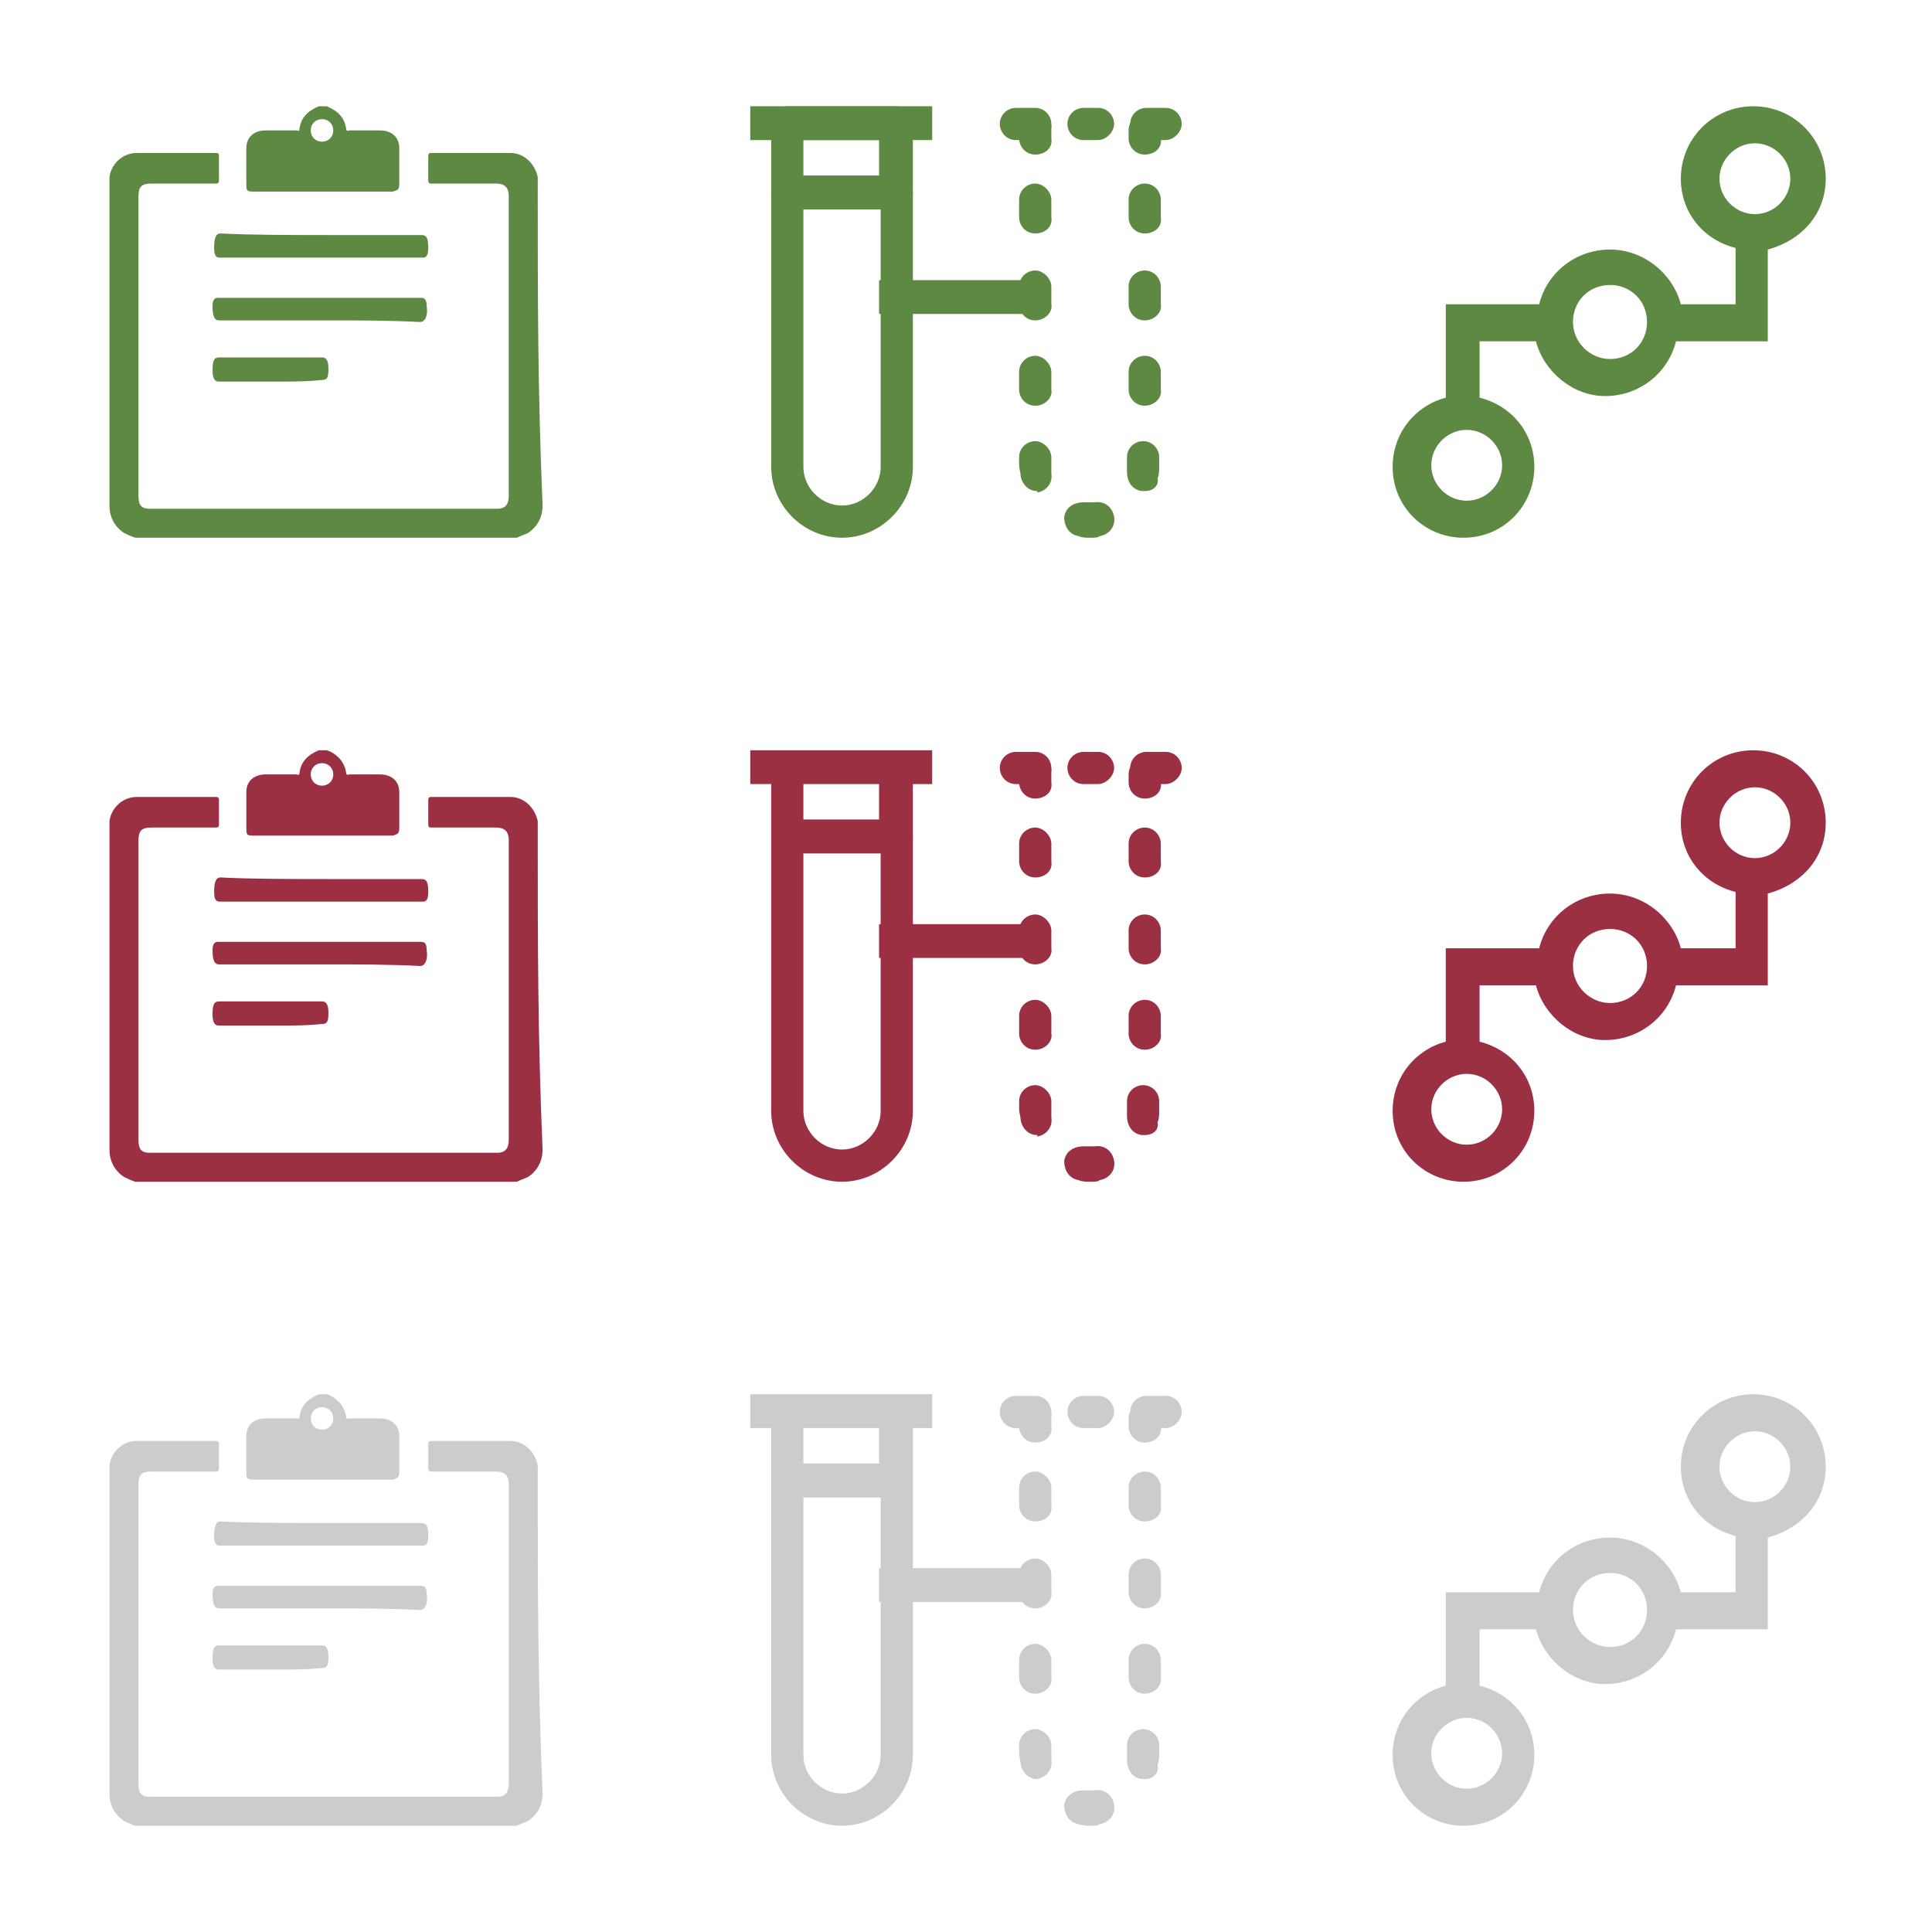
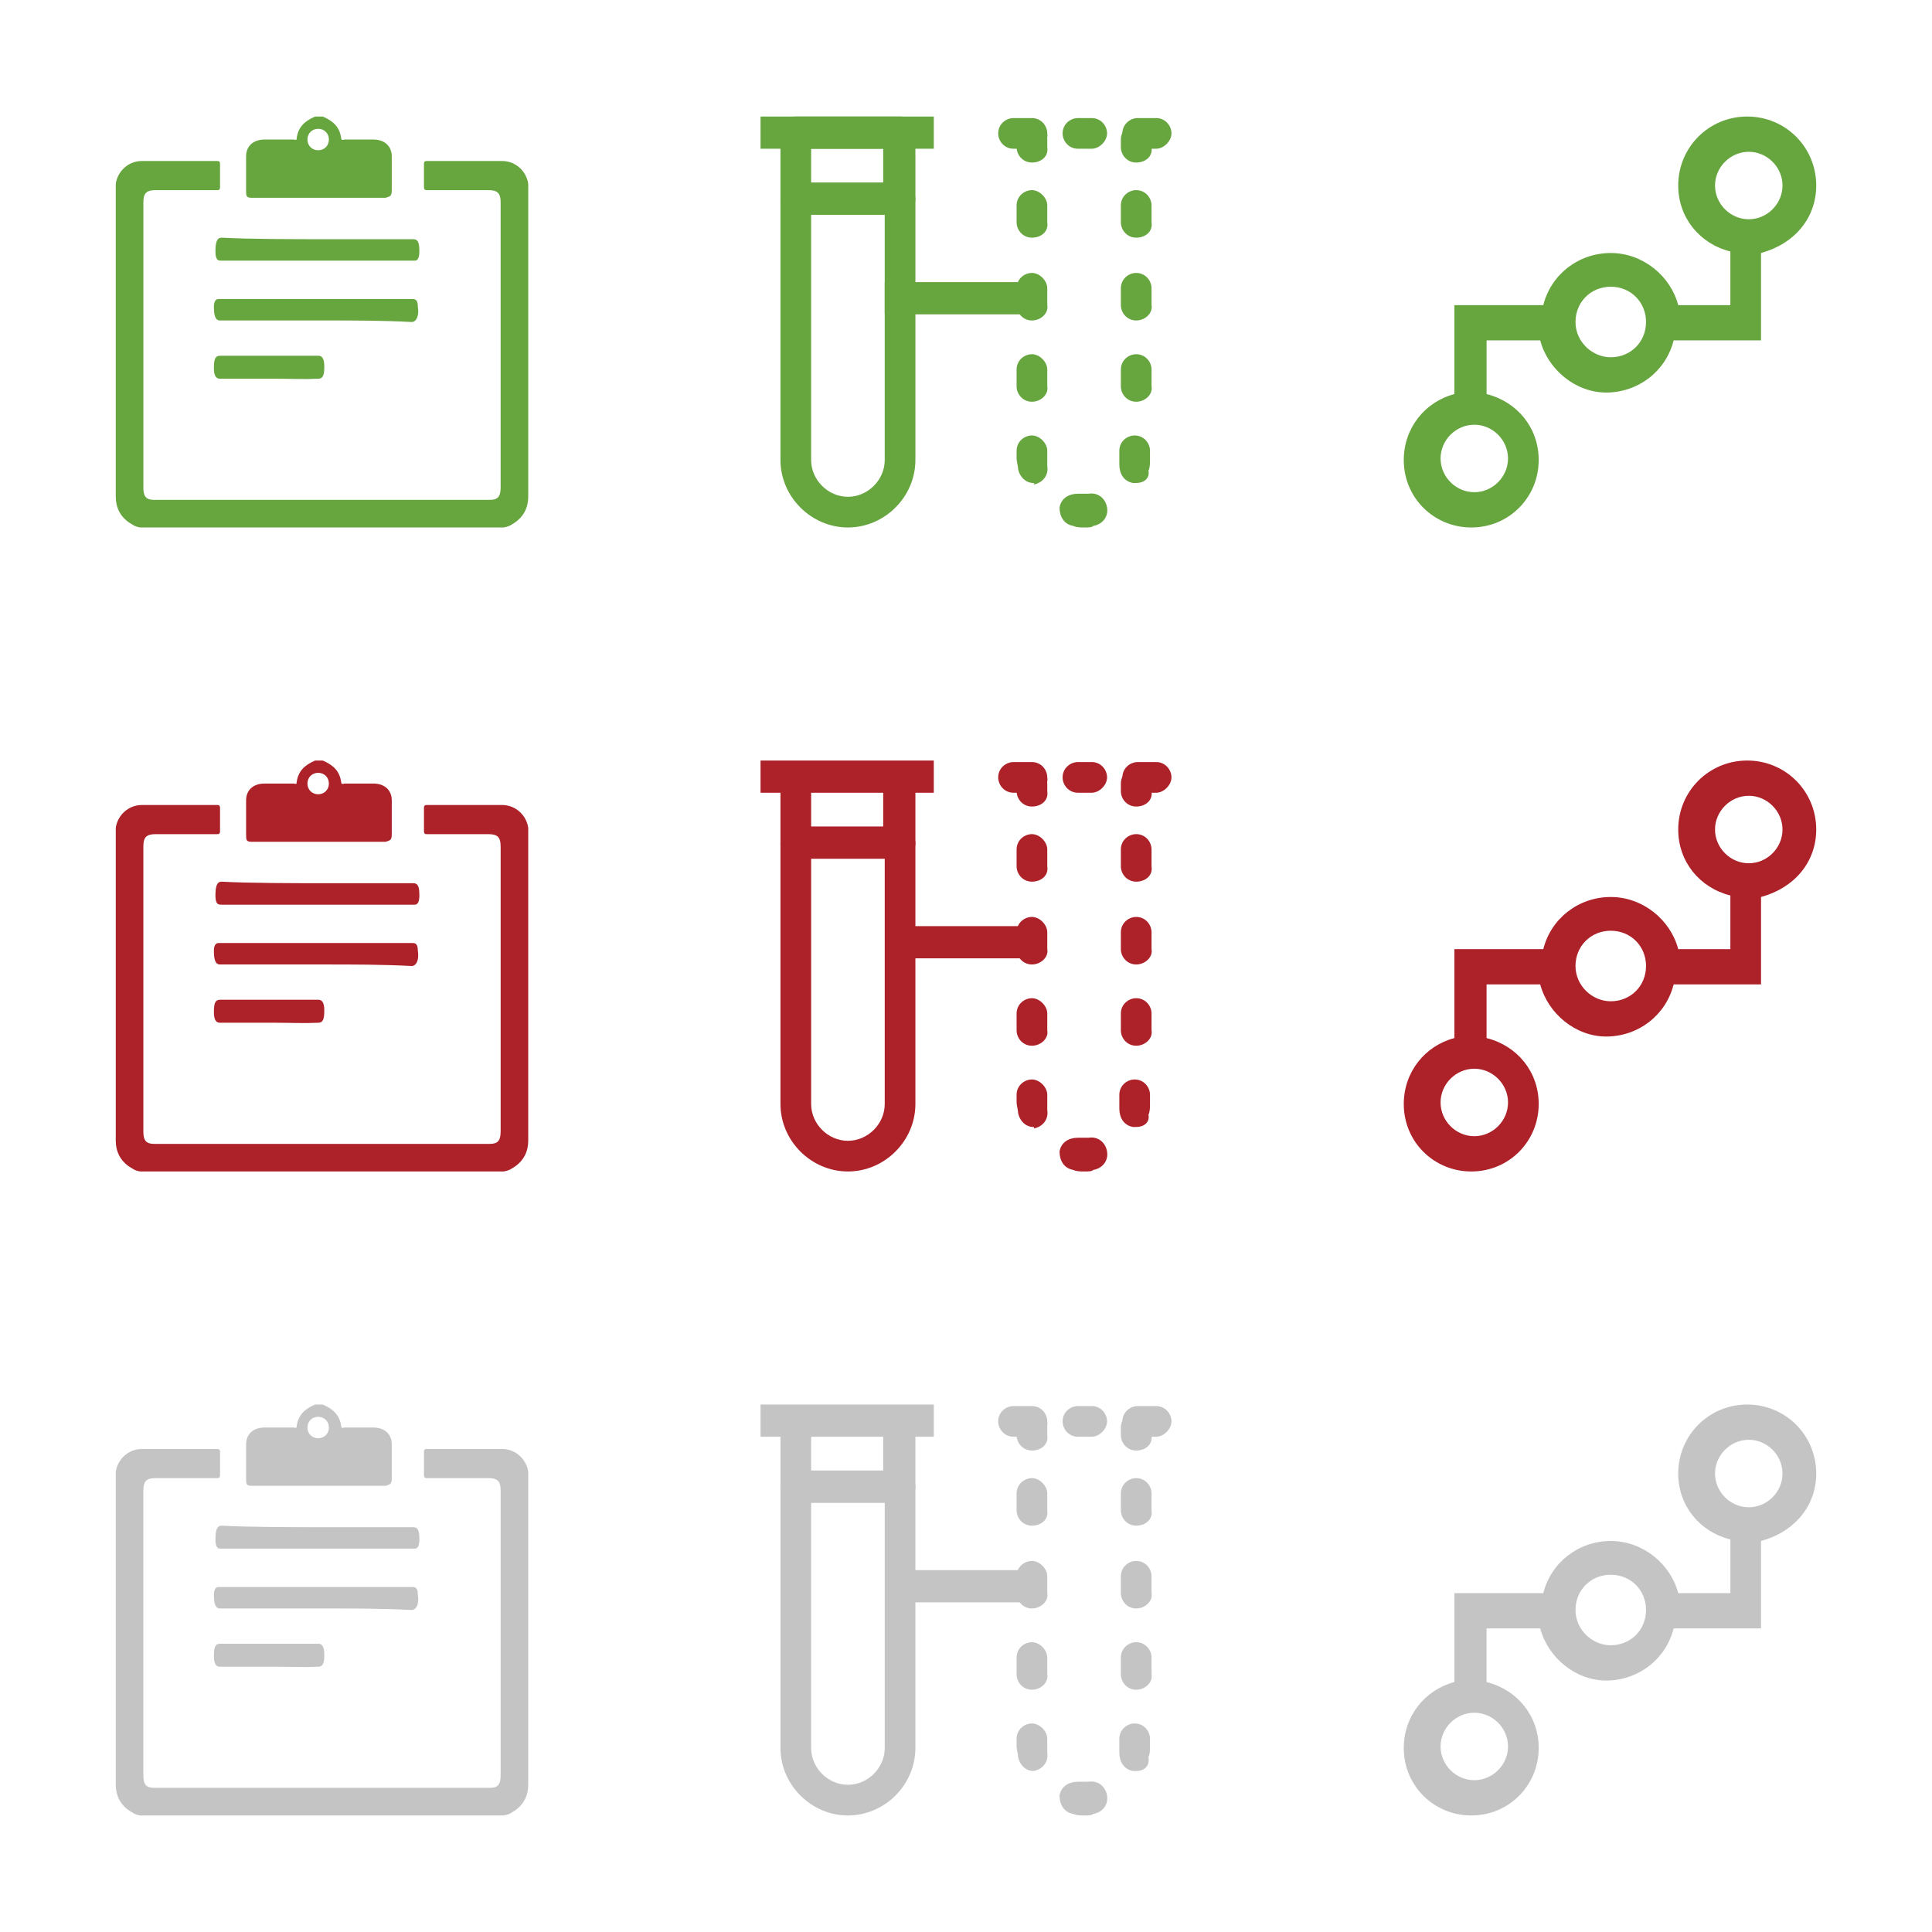
- <svg xmlns="http://www.w3.org/2000/svg" id="Layer_1" viewBox="0 0 120 120">
-   <style>.st0{fill:#5D8942;} .st1{fill:none;} .st2{fill:#9B3042;} .st3{fill:#CDCCCC;}</style>
-   <g id="XMLID_2_">
-     <g id="XMLID_3_">
-       <g id="XMLID_15_">
-         <path id="XMLID_16_" class="st0" d="M33.4 11.5V11c-.2-.9-.9-1.5-1.7-1.5h-4.9c-.1 0-.2 0-.2.2v1.5c0 .2.1.2.2.2h4c.5 0 .8.2.8.8v18.6c0 .5-.2.8-.7.8H9.3c-.5 0-.7-.2-.7-.8V12.2c0-.6.2-.8.8-.8h4c.1 0 .2 0 .2-.2V9.7c0-.2-.1-.2-.2-.2H8.5c-.9 0-1.6.7-1.7 1.5v20.4c0 .7.3 1.3.9 1.7.2.1.4.2.7.3h23.7c.2-.1.5-.2.7-.3.6-.4.9-1 .9-1.7-.3-7.2-.3-12.7-.3-19.9z" />
-       </g>
-       <g id="XMLID_10_">
-         <g id="XMLID_11_">
-           <path id="XMLID_12_" class="st0" d="M20.3 6.6c.7.3 1.1.7 1.2 1.4 0 .2.2.1.2.1h1.9c.7 0 1.2.4 1.2 1.1v2.2c0 .4-.1.4-.4.5h-8.7c-.4 0-.4-.1-.4-.5V9.2c0-.7.5-1.1 1.2-1.1h1.9c.1 0 .2.1.2-.1.1-.7.5-1.1 1.2-1.4h.5zm.4 1.5c0-.4-.3-.7-.7-.7-.4 0-.7.3-.7.7 0 .4.3.7.7.7.4 0 .7-.3.7-.7z" />
-         </g>
-       </g>
-       <g id="XMLID_8_">
-         <path id="XMLID_9_" class="st0" d="M20.4 19.9h-6.8c-.3 0-.4-.3-.4-.9 0-.3.1-.5.3-.5h12.6c.2 0 .4 0 .4.5.1.6-.1 1-.4 1-1.9-.1-3.8-.1-5.7-.1z" />
-       </g>
-       <g id="XMLID_6_">
-         <path id="XMLID_7_" class="st0" d="M20.4 14.6h5.8c.3 0 .4.2.4.8 0 .4-.1.6-.3.6H13.7c-.2 0-.4 0-.4-.6s.1-.9.4-.9c1.8.1 4.8.1 6.7.1z" />
-       </g>
-       <g id="XMLID_4_">
-         <path id="XMLID_5_" class="st0" d="M17.3 23.7h-3.7c-.2 0-.4-.1-.4-.7s.1-.8.4-.8H20c.2 0 .4.1.4.7s-.1.7-.4.7c-.9.1-1.8.1-2.7.1z" />
+ <svg xmlns="http://www.w3.org/2000/svg" version="1.1" id="Layer_1" x="0px" y="0px" width="210px" height="210px" viewBox="535 -5 210 210" enable-background="new 535 -5 210 210" xml:space="preserve">
+   <g>
+     <path id="XMLID_13_" fill="#67A53F" d="M550.25,52.333h39.5c0.781-0.146,0.833-0.333,1.167-0.5c1-0.666,1.5-1.666,1.5-2.833V15   c-0.167-1.333-1.334-2.5-2.834-2.5h-8.166c-0.167,0-0.334,0-0.334,0.333v2.5c0,0.334,0.167,0.334,0.334,0.334h6.666   c1,0,1.334,0.333,1.334,1.333v31c0,1-0.334,1.333-1.167,1.333h-36.5c-0.833,0-1.167-0.333-1.167-1.333V17   c0-1,0.334-1.333,1.334-1.333h6.666c0.167,0,0.334,0,0.334-0.334v-2.5c0-0.333-0.167-0.333-0.334-0.333h-8.166   c-1.5,0-2.667,1.167-2.834,2.5v34c0,1.167,0.5,2.167,1.5,2.833C549.417,52,549.578,52.234,550.25,52.333z" />
+     <g id="XMLID_10_">
+       <g id="XMLID_11_">
+         <path id="XMLID_12_" fill="#67A53F" d="M570.083,7.667c1.167,0.5,1.834,1.166,2,2.333c0,0.333,0.334,0.167,0.334,0.167h3.166     c1.167,0,2,0.666,2,1.833v3.667c0,0.666-0.166,0.666-0.666,0.833h-14.5c-0.667,0-0.667-0.167-0.667-0.833V12     c0-1.167,0.833-1.833,2-1.833h3.167c0.166,0,0.333,0.166,0.333-0.167c0.167-1.167,0.833-1.833,2-2.333H570.083z M570.75,10.167     c0-0.667-0.5-1.167-1.167-1.167c-0.666,0-1.166,0.5-1.166,1.167c0,0.666,0.5,1.166,1.166,1.166     C570.25,11.333,570.75,10.833,570.75,10.167z" />
      </g>
    </g>
-   </g>
-   <path class="st0" d="M52.3 33.4c-2.4 0-4.4-2-4.4-4.4V12c0-.6.5-1 1-1h6.8c.6 0 1 .5 1 1v17c0 2.4-2 4.4-4.4 4.4zM49.9 13v16c0 1.3 1.1 2.4 2.4 2.4 1.3 0 2.4-1.1 2.4-2.4V13h-4.8z" />
-   <path class="st0" d="M55.7 13h-6.8c-.6 0-1-.5-1-1V7.6c0-.6.5-1 1-1h6.8c.6 0 1 .5 1 1V12c0 .5-.5 1-1 1zm-5.8-2.1h4.7V8.7h-4.7v2.2z" />
-   <path id="XMLID_31_" class="st0" d="M64.3 9.6c-.6 0-1-.5-1-1v-.5c0-.6.5-1 1-1s1 .5 1 1v.5c.1.6-.4 1-1 1z" />
-   <path class="st0" d="M67.7 33.4c-.2 0-.5 0-.7-.1-.6-.1-.9-.6-.9-1.2.1-.6.6-.9 1.2-.9h.7c.6-.1 1.1.3 1.2.9.1.6-.3 1.1-.9 1.2-.1.1-.3.1-.6.1zm3.4-2.9h-.2c-.6-.1-.9-.6-.9-1.2v-.9c0-.6.5-1 1-1 .6 0 1 .5 1 1v.6c0 .2 0 .5-.1.7.1.5-.3.8-.8.8zm-6.7 0c-.5 0-.9-.4-1-.9 0-.2-.1-.5-.1-.7v-.5c0-.6.5-1 1-1s1 .5 1 1v1c.1.6-.3 1.1-.9 1.2.1-.1 0-.1 0-.1zm6.7-5.3c-.6 0-1-.5-1-1v-1.1c0-.6.5-1 1-1 .6 0 1 .5 1 1v1.1c.1.5-.4 1-1 1zm-6.8 0c-.6 0-1-.5-1-1v-1.1c0-.6.5-1 1-1s1 .5 1 1v1.1c.1.5-.4 1-1 1zm6.8-5.3c-.6 0-1-.5-1-1v-1.1c0-.6.5-1 1-1 .6 0 1 .5 1 1v1.1c.1.5-.4 1-1 1zm-6.8 0c-.6 0-1-.5-1-1v-1.1c0-.6.5-1 1-1s1 .5 1 1v1.1c.1.5-.4 1-1 1zm6.8-5.4c-.6 0-1-.5-1-1v-1.1c0-.6.5-1 1-1 .6 0 1 .5 1 1v1.1c.1.6-.4 1-1 1zm-6.8 0c-.6 0-1-.5-1-1v-1.1c0-.6.5-1 1-1s1 .5 1 1v1.1c.1.6-.4 1-1 1z" />
-   <path id="XMLID_21_" class="st0" d="M71.1 9.6c-.6 0-1-.5-1-1v-.5c0-.6.5-1 1-1 .6 0 1 .5 1 1v.5c.1.6-.4 1-1 1z" />
-   <path id="XMLID_20_" class="st0" d="M54.6 17.4h9.5v2.1h-9.5z" />
-   <path id="XMLID_19_" class="st0" d="M46.6 6.6h11.3v2.1H46.6z" />
-   <path id="XMLID_18_" class="st0" d="M64.3 8.7h-1.2c-.6 0-1-.5-1-1 0-.6.5-1 1-1h1.2c.6 0 1 .5 1 1 .1.5-.4 1-1 1z" />
-   <path id="XMLID_17_" class="st0" d="M68.2 8.7h-.9c-.6 0-1-.5-1-1 0-.6.5-1 1-1h.9c.6 0 1 .5 1 1s-.5 1-1 1z" />
-   <path id="XMLID_1_" class="st0" d="M72.4 8.7h-1.2c-.6 0-1-.5-1-1 0-.6.5-1 1-1h1.2c.6 0 1 .5 1 1s-.5 1-1 1z" />
-   <g>
-     <path class="st0" d="M113.4 11.1c0-2.5-2-4.5-4.5-4.5s-4.5 2-4.5 4.5c0 2.1 1.4 3.8 3.4 4.3v3.5h-3.4c-.5-1.9-2.3-3.4-4.4-3.4-2.1 0-3.9 1.4-4.4 3.4h-5.8v5.8c-1.9.5-3.3 2.2-3.3 4.3 0 2.5 2 4.4 4.4 4.4 2.5 0 4.4-2 4.4-4.4 0-2.1-1.4-3.8-3.4-4.3v-3.5h3.5c.5 1.9 2.3 3.4 4.3 3.4 2.1 0 3.9-1.4 4.4-3.4h5.7v-5.7c2.2-.6 3.6-2.3 3.6-4.4zM93.3 28.9c0 1.2-1 2.2-2.2 2.2-1.2 0-2.2-1-2.2-2.2 0-1.2 1-2.2 2.2-2.2 1.2 0 2.2 1 2.2 2.2zm-1.2-3.2zm7.9-3.4c-1.2 0-2.3-1-2.3-2.3 0-1.3 1-2.3 2.3-2.3 1.3 0 2.3 1 2.3 2.3 0 1.3-1 2.3-2.3 2.3zm9-9c-1.2 0-2.2-1-2.2-2.2s1-2.2 2.2-2.2c1.2 0 2.2 1 2.2 2.2s-1 2.2-2.2 2.2z" />
-     <path id="XMLID_36_" class="st1" d="M92.2 25.7" />
-   </g>
-   <g>
-     <path id="XMLID_47_" class="st2" d="M33.4 51.5V51c-.2-.9-.9-1.5-1.7-1.5h-4.9c-.1 0-.2 0-.2.2v1.5c0 .2.1.2.2.2h4c.5 0 .8.2.8.8v18.6c0 .5-.2.8-.7.8H9.3c-.5 0-.7-.2-.7-.8V52.2c0-.6.2-.8.8-.8h4c.1 0 .2 0 .2-.2v-1.5c0-.2-.1-.2-.2-.2H8.5c-.9 0-1.6.7-1.7 1.5v20.4c0 .7.3 1.3.9 1.7.2.1.4.2.7.3h23.7c.2-.1.5-.2.7-.3.6-.4.9-1 .9-1.7-.3-7.2-.3-12.7-.3-19.9z" />
-     <path class="st2" d="M20.3 46.6c.6.2 1.1.7 1.2 1.4 0 .2.2.1.2.1h1.9c.7 0 1.2.4 1.2 1.1v2.2c0 .4-.1.4-.4.5h-8.7c-.4 0-.4-.1-.4-.5v-2.2c0-.7.5-1.1 1.2-1.1h1.9c.1 0 .2.1.2-.1.1-.7.5-1.1 1.2-1.4h.5zm.4 1.5c0-.4-.3-.7-.7-.7-.4 0-.7.3-.7.7 0 .4.3.7.7.7.4 0 .7-.3.7-.7z" />
-     <path id="XMLID_44_" class="st2" d="M20.4 59.9h-6.8c-.3 0-.4-.3-.4-.9 0-.3.1-.5.3-.5h12.6c.2 0 .4 0 .4.5.1.6-.1 1-.4 1-1.9-.1-3.8-.1-5.7-.1z" />
-     <path id="XMLID_43_" class="st2" d="M20.4 54.6h5.8c.3 0 .4.2.4.8 0 .4-.1.6-.3.6H13.7c-.2 0-.4 0-.4-.6s.1-.9.4-.9c1.8.1 4.8.1 6.7.1z" />
-     <path id="XMLID_42_" class="st2" d="M17.3 63.7h-3.7c-.2 0-.4-.1-.4-.7s.1-.8.4-.8H20c.2 0 .4.1.4.7s-.1.7-.4.7c-.9.1-1.8.1-2.7.1z" />
-   </g>
-   <g>
-     <path id="XMLID_53_" class="st3" d="M33.4 91.5V91c-.2-.9-.9-1.5-1.7-1.5h-4.9c-.1 0-.2 0-.2.2v1.5c0 .2.1.2.2.2h4c.5 0 .8.2.8.8v18.6c0 .5-.2.8-.7.8H9.3c-.5 0-.7-.2-.7-.8V92.2c0-.6.2-.8.8-.8h4c.1 0 .2 0 .2-.2v-1.5c0-.2-.1-.2-.2-.2H8.5c-.9 0-1.6.7-1.7 1.5v20.4c0 .7.3 1.3.9 1.7.2.1.4.2.7.3h23.7c.2-.1.5-.2.7-.3.6-.4.9-1 .9-1.7-.3-7.2-.3-12.7-.3-19.9z" />
-     <path class="st3" d="M20.3 86.6c.6.2 1.1.7 1.2 1.4 0 .2.2.1.2.1h1.9c.7 0 1.2.4 1.2 1.1v2.2c0 .4-.1.4-.4.5h-8.7c-.4 0-.4-.1-.4-.5v-2.2c0-.7.5-1.1 1.2-1.1h1.9c.1 0 .2.1.2-.1.1-.7.5-1.1 1.2-1.4h.5zm.4 1.5c0-.4-.3-.7-.7-.7-.4 0-.7.3-.7.7 0 .4.3.7.7.7.4 0 .7-.3.7-.7z" />
-     <path id="XMLID_50_" class="st3" d="M20.4 99.9h-6.8c-.3 0-.4-.3-.4-.9 0-.3.1-.5.3-.5h12.6c.2 0 .4 0 .4.5.1.6-.1 1-.4 1-1.9-.1-3.8-.1-5.7-.1z" />
-     <path id="XMLID_49_" class="st3" d="M20.4 94.6h5.8c.3 0 .4.2.4.8 0 .4-.1.6-.3.6H13.7c-.2 0-.4 0-.4-.6s.1-.9.4-.9c1.8.1 4.8.1 6.7.1z" />
-     <path id="XMLID_48_" class="st3" d="M17.3 103.7h-3.7c-.2 0-.4-.1-.4-.7s.1-.8.4-.8H20c.2 0 .4.1.4.7s-.1.7-.4.7c-.9.1-1.8.1-2.7.1z" />
-   </g>
-   <g>
-     <path class="st2" d="M52.3 73.4c-2.4 0-4.4-2-4.4-4.4V52c0-.6.5-1 1-1h6.8c.6 0 1 .5 1 1v17c0 2.4-2 4.4-4.4 4.4zM49.9 53v16c0 1.3 1.1 2.4 2.4 2.4 1.3 0 2.4-1.1 2.4-2.4V53h-4.8z" />
-     <path class="st2" d="M55.7 53h-6.8c-.6 0-1-.5-1-1v-4.3c0-.6.5-1 1-1h6.8c.6 0 1 .5 1 1V52c0 .5-.5 1-1 1zm-5.8-2.1h4.7v-2.3h-4.7v2.3z" />
-     <path id="XMLID_69_" class="st2" d="M64.3 49.6c-.6 0-1-.5-1-1v-.5c0-.6.5-1 1-1s1 .5 1 1v.5c.1.6-.4 1-1 1z" />
-     <path class="st2" d="M67.7 73.4c-.2 0-.5 0-.7-.1-.6-.1-.9-.6-.9-1.2.1-.6.6-.9 1.2-.9h.7c.6-.1 1.1.3 1.2.9.1.6-.3 1.1-.9 1.2-.1.1-.3.1-.6.1zm3.4-2.9h-.2c-.6-.1-.9-.6-.9-1.2v-.9c0-.6.5-1 1-1 .6 0 1 .5 1 1v.6c0 .2 0 .5-.1.7.1.5-.3.8-.8.8zm-6.7 0c-.5 0-.9-.4-1-.9 0-.2-.1-.5-.1-.7v-.5c0-.6.5-1 1-1s1 .5 1 1v1c.1.6-.3 1.1-.9 1.2.1-.1 0-.1 0-.1zm6.7-5.3c-.6 0-1-.5-1-1v-1.1c0-.6.5-1 1-1 .6 0 1 .5 1 1v1.1c.1.5-.4 1-1 1zm-6.8 0c-.6 0-1-.5-1-1v-1.1c0-.6.5-1 1-1s1 .5 1 1v1.1c.1.5-.4 1-1 1zm6.8-5.3c-.6 0-1-.5-1-1v-1.1c0-.6.5-1 1-1 .6 0 1 .5 1 1v1.1c.1.5-.4 1-1 1zm-6.8 0c-.6 0-1-.5-1-1v-1.1c0-.6.5-1 1-1s1 .5 1 1v1.1c.1.5-.4 1-1 1zm6.8-5.4c-.6 0-1-.5-1-1v-1.1c0-.6.5-1 1-1 .6 0 1 .5 1 1v1.1c.1.6-.4 1-1 1zm-6.8 0c-.6 0-1-.5-1-1v-1.1c0-.6.5-1 1-1s1 .5 1 1v1.1c.1.6-.4 1-1 1z" />
-     <path id="XMLID_59_" class="st2" d="M71.1 49.6c-.6 0-1-.5-1-1v-.5c0-.6.5-1 1-1 .6 0 1 .5 1 1v.5c.1.6-.4 1-1 1z" />
-     <path id="XMLID_58_" class="st2" d="M54.6 57.4h9.5v2.1h-9.5z" />
-     <g>
-       <path id="XMLID_57_" class="st2" d="M46.6 46.6h11.3v2.1H46.6z" />
+     <g id="XMLID_8_">
+       <path id="XMLID_9_" fill="#67A53F" d="M570.25,29.833h-11.333c-0.5,0-0.667-0.5-0.667-1.5c0-0.5,0.167-0.833,0.5-0.833h21    c0.333,0,0.667,0,0.667,0.833c0.166,1-0.167,1.667-0.667,1.667C576.583,29.833,573.417,29.833,570.25,29.833z" />
    </g>
-     <g>
-       <path id="XMLID_56_" class="st2" d="M64.3 48.7h-1.2c-.6 0-1-.5-1-1 0-.6.5-1 1-1h1.2c.6 0 1 .5 1 1 .1.5-.4 1-1 1z" />
-       <path id="XMLID_55_" class="st2" d="M68.2 48.7h-.9c-.6 0-1-.5-1-1 0-.6.5-1 1-1h.9c.6 0 1 .5 1 1s-.5 1-1 1z" />
-       <path id="XMLID_54_" class="st2" d="M72.4 48.7h-1.2c-.6 0-1-.5-1-1 0-.6.5-1 1-1h1.2c.6 0 1 .5 1 1s-.5 1-1 1z" />
+     <g id="XMLID_6_">
+       <path id="XMLID_7_" fill="#67A53F" d="M570.25,21h9.667c0.5,0,0.666,0.333,0.666,1.333c0,0.667-0.166,1-0.5,1h-21    c-0.333,0-0.666,0-0.666-1s0.166-1.5,0.666-1.5C562.083,21,567.083,21,570.25,21z" />
+     </g>
+     <g id="XMLID_4_">
+       <path id="XMLID_5_" fill="#67A53F" d="M565.083,36.167h-6.166c-0.334,0-0.667-0.167-0.667-1.167s0.167-1.333,0.667-1.333h10.666    c0.334,0,0.667,0.166,0.667,1.166s-0.167,1.334-0.667,1.334C568.083,36.241,566.583,36.167,565.083,36.167z" />
    </g>
  </g>
  <g>
-     <path class="st2" d="M113.4 51.1c0-2.5-2-4.5-4.5-4.5s-4.5 2-4.5 4.5c0 2.1 1.4 3.8 3.4 4.3v3.5h-3.4c-.5-1.9-2.3-3.4-4.4-3.4-2.1 0-3.9 1.4-4.4 3.4h-5.8v5.8c-1.9.5-3.3 2.2-3.3 4.3 0 2.5 2 4.4 4.4 4.4 2.5 0 4.4-2 4.4-4.4 0-2.1-1.4-3.8-3.4-4.3v-3.5h3.5c.5 1.9 2.3 3.4 4.3 3.4 2.1 0 3.9-1.4 4.4-3.4h5.7v-5.7c2.2-.6 3.6-2.3 3.6-4.4zM93.3 68.9c0 1.2-1 2.2-2.2 2.2-1.2 0-2.2-1-2.2-2.2 0-1.2 1-2.2 2.2-2.2 1.2 0 2.2 1 2.2 2.2zm-1.2-3.2zm7.9-3.4c-1.2 0-2.3-1-2.3-2.3 0-1.3 1-2.3 2.3-2.3 1.3 0 2.3 1 2.3 2.3 0 1.3-1 2.3-2.3 2.3zm9-9c-1.2 0-2.2-1-2.2-2.2 0-1.2 1-2.2 2.2-2.2 1.2 0 2.2 1 2.2 2.2 0 1.2-1 2.2-2.2 2.2z" />
-     <path id="XMLID_74_" class="st1" d="M92.2 65.7" />
-   </g>
-   <g>
-     <path class="st3" d="M52.3 113.4c-2.4 0-4.4-2-4.4-4.4V92c0-.6.5-1 1-1h6.8c.6 0 1 .5 1 1v17c0 2.4-2 4.4-4.4 4.4zM49.9 93v16c0 1.3 1.1 2.4 2.4 2.4 1.3 0 2.4-1.1 2.4-2.4V93h-4.8z" />
-     <path class="st3" d="M55.7 93h-6.8c-.6 0-1-.5-1-1v-4.3c0-.6.5-1 1-1h6.8c.6 0 1 .5 1 1V92c0 .5-.5 1-1 1zm-5.8-2.1h4.7v-2.3h-4.7v2.3z" />
-     <path id="XMLID_95_" class="st3" d="M64.3 89.6c-.6 0-1-.5-1-1v-.5c0-.6.5-1 1-1s1 .5 1 1v.5c.1.6-.4 1-1 1z" />
-     <path class="st3" d="M67.7 113.4c-.2 0-.5 0-.7-.1-.6-.1-.9-.6-.9-1.2.1-.6.6-.9 1.2-.9h.7c.6-.1 1.1.3 1.2.9.1.6-.3 1.1-.9 1.2-.1.1-.3.1-.6.1zm3.4-2.9h-.2c-.6-.1-.9-.6-.9-1.2v-.9c0-.6.5-1 1-1 .6 0 1 .5 1 1v.5c0 .2 0 .5-.1.7.1.6-.3.9-.8.9zm-6.7 0c-.5 0-.9-.4-1-.9 0-.2-.1-.5-.1-.7v-.5c0-.6.5-1 1-1s1 .5 1 1v.9c.1.6-.3 1.1-.9 1.2.1 0 0 0 0 0zm6.7-5.3c-.6 0-1-.5-1-1v-1.1c0-.6.5-1 1-1 .6 0 1 .5 1 1v1.1c.1.5-.4 1-1 1zm-6.8 0c-.6 0-1-.5-1-1v-1.1c0-.6.5-1 1-1s1 .5 1 1v1.1c.1.5-.4 1-1 1zm6.8-5.3c-.6 0-1-.5-1-1v-1.1c0-.6.5-1 1-1 .6 0 1 .5 1 1v1.1c.1.5-.4 1-1 1zm-6.8 0c-.6 0-1-.5-1-1v-1.1c0-.6.5-1 1-1s1 .5 1 1v1.1c.1.5-.4 1-1 1zm6.8-5.4c-.6 0-1-.5-1-1v-1.1c0-.6.5-1 1-1 .6 0 1 .5 1 1v1.1c.1.6-.4 1-1 1zm-6.8 0c-.6 0-1-.5-1-1v-1.1c0-.6.5-1 1-1s1 .5 1 1v1.1c.1.6-.4 1-1 1z" />
-     <path id="XMLID_85_" class="st3" d="M71.1 89.6c-.6 0-1-.5-1-1v-.5c0-.6.5-1 1-1 .6 0 1 .5 1 1v.5c.1.6-.4 1-1 1z" />
-     <path id="XMLID_84_" class="st3" d="M54.6 97.4h9.5v2.1h-9.5z" />
-     <g>
-       <path id="XMLID_83_" class="st3" d="M46.6 86.6h11.3v2.1H46.6z" />
+     <path id="XMLID_26_" fill="#AD2129" d="M550.25,122.334h39.5c0.781-0.146,0.833-0.333,1.167-0.5c1-0.666,1.5-1.666,1.5-2.833v-34   c-0.167-1.333-1.334-2.5-2.834-2.5h-8.166c-0.167,0-0.334,0-0.334,0.333v2.5c0,0.334,0.167,0.334,0.334,0.334h6.666   c1,0,1.334,0.333,1.334,1.333v31c0,1-0.334,1.333-1.167,1.333h-36.5c-0.833,0-1.167-0.333-1.167-1.333v-31   c0-1,0.334-1.333,1.334-1.333h6.666c0.167,0,0.334,0,0.334-0.334v-2.5c0-0.333-0.167-0.333-0.334-0.333h-8.166   c-1.5,0-2.667,1.167-2.834,2.5v34c0,1.167,0.5,2.167,1.5,2.833C549.417,122.001,549.578,122.235,550.25,122.334z" />
+     <g id="XMLID_23_">
+       <g id="XMLID_24_">
+         <path id="XMLID_25_" fill="#AD2129" d="M570.083,77.668c1.167,0.5,1.834,1.166,2,2.333c0,0.333,0.334,0.167,0.334,0.167h3.166     c1.167,0,2,0.666,2,1.833v3.667c0,0.666-0.166,0.666-0.666,0.833h-14.5c-0.667,0-0.667-0.167-0.667-0.833v-3.667     c0-1.167,0.833-1.833,2-1.833h3.167c0.166,0,0.333,0.166,0.333-0.167c0.167-1.167,0.833-1.833,2-2.333H570.083z M570.75,80.168     c0-0.667-0.5-1.167-1.167-1.167c-0.666,0-1.166,0.5-1.166,1.167c0,0.666,0.5,1.166,1.166,1.166     C570.25,81.334,570.75,80.834,570.75,80.168z" />
+       </g>
    </g>
-     <g>
-       <path id="XMLID_82_" class="st3" d="M64.3 88.7h-1.2c-.6 0-1-.5-1-1 0-.6.5-1 1-1h1.2c.6 0 1 .5 1 1 .1.5-.4 1-1 1z" />
-       <path id="XMLID_81_" class="st3" d="M68.2 88.7h-.9c-.6 0-1-.5-1-1 0-.6.5-1 1-1h.9c.6 0 1 .5 1 1s-.5 1-1 1z" />
-       <path id="XMLID_80_" class="st3" d="M72.4 88.7h-1.2c-.6 0-1-.5-1-1 0-.6.5-1 1-1h1.2c.6 0 1 .5 1 1s-.5 1-1 1z" />
+     <g id="XMLID_16_">
+       <path id="XMLID_22_" fill="#AD2129" d="M570.25,99.834h-11.333c-0.5,0-0.667-0.5-0.667-1.5c0-0.5,0.167-0.833,0.5-0.833h21    c0.333,0,0.667,0,0.667,0.833c0.166,1-0.167,1.667-0.667,1.667C576.583,99.834,573.417,99.834,570.25,99.834z" />
+     </g>
+     <g id="XMLID_14_">
+       <path id="XMLID_15_" fill="#AD2129" d="M570.25,91.001h9.667c0.5,0,0.666,0.333,0.666,1.333c0,0.667-0.166,1-0.5,1h-21    c-0.333,0-0.666,0-0.666-1s0.166-1.5,0.666-1.5C562.083,91.001,567.083,91.001,570.25,91.001z" />
+     </g>
+     <g id="XMLID_2_">
+       <path id="XMLID_3_" fill="#AD2129" d="M565.083,106.168h-6.166c-0.334,0-0.667-0.167-0.667-1.167s0.167-1.333,0.667-1.333h10.666    c0.334,0,0.667,0.166,0.667,1.166s-0.167,1.334-0.667,1.334C568.083,106.242,566.583,106.168,565.083,106.168z" />
    </g>
  </g>
  <g>
-     <path class="st3" d="M113.4 91.1c0-2.5-2-4.5-4.5-4.5s-4.5 2-4.5 4.5c0 2.1 1.4 3.8 3.4 4.3v3.5h-3.4c-.5-1.9-2.3-3.4-4.4-3.4-2.1 0-3.9 1.4-4.4 3.4h-5.8v5.8c-1.9.5-3.3 2.2-3.3 4.3 0 2.5 2 4.4 4.4 4.4 2.5 0 4.4-2 4.4-4.4 0-2.1-1.4-3.8-3.4-4.3v-3.5h3.5c.5 1.9 2.3 3.4 4.3 3.4 2.1 0 3.9-1.4 4.4-3.4h5.7v-5.7c2.2-.6 3.6-2.3 3.6-4.4zm-20.1 17.8c0 1.2-1 2.2-2.2 2.2-1.2 0-2.2-1-2.2-2.2 0-1.2 1-2.2 2.2-2.2 1.2 0 2.2 1 2.2 2.2zm-1.2-3.2zm7.9-3.4c-1.2 0-2.3-1-2.3-2.3 0-1.3 1-2.3 2.3-2.3 1.3 0 2.3 1 2.3 2.3 0 1.3-1 2.3-2.3 2.3zm9-9c-1.2 0-2.2-1-2.2-2.2 0-1.2 1-2.2 2.2-2.2 1.2 0 2.2 1 2.2 2.2 0 1.2-1 2.2-2.2 2.2z" />
-     <path id="XMLID_100_" class="st1" d="M92.2 105.7" />
+     <path id="XMLID_38_" fill="#C4C4C4" d="M550.25,192.333h39.5c0.781-0.146,0.833-0.333,1.167-0.5c1-0.666,1.5-1.666,1.5-2.833v-34   c-0.167-1.333-1.334-2.5-2.834-2.5h-8.166c-0.167,0-0.334,0-0.334,0.333v2.5c0,0.334,0.167,0.334,0.334,0.334h6.666   c1,0,1.334,0.333,1.334,1.333v31c0,1-0.334,1.333-1.167,1.333h-36.5c-0.833,0-1.167-0.333-1.167-1.333v-31   c0-1,0.334-1.333,1.334-1.333h6.666c0.167,0,0.334,0,0.334-0.334v-2.5c0-0.333-0.167-0.333-0.334-0.333h-8.166   c-1.5,0-2.667,1.167-2.834,2.5v34c0,1.167,0.5,2.167,1.5,2.833C549.417,192,549.578,192.234,550.25,192.333z" />
+     <g id="XMLID_34_">
+       <g id="XMLID_35_">
+         <path id="XMLID_37_" fill="#C4C4C4" d="M570.083,147.667c1.167,0.5,1.834,1.166,2,2.333c0,0.333,0.334,0.167,0.334,0.167h3.166     c1.167,0,2,0.666,2,1.833v3.667c0,0.666-0.166,0.666-0.666,0.833h-14.5c-0.667,0-0.667-0.167-0.667-0.833V152     c0-1.167,0.833-1.833,2-1.833h3.167c0.166,0,0.333,0.166,0.333-0.167c0.167-1.167,0.833-1.833,2-2.333H570.083z M570.75,150.167     c0-0.667-0.5-1.167-1.167-1.167c-0.666,0-1.166,0.5-1.166,1.167c0,0.666,0.5,1.166,1.166,1.166     C570.25,151.333,570.75,150.833,570.75,150.167z" />
+       </g>
+     </g>
+     <g id="XMLID_32_">
+       <path id="XMLID_33_" fill="#C4C4C4" d="M570.25,169.833h-11.333c-0.5,0-0.667-0.5-0.667-1.5c0-0.5,0.167-0.833,0.5-0.833h21    c0.333,0,0.667,0,0.667,0.833c0.166,1-0.167,1.667-0.667,1.667C576.583,169.833,573.417,169.833,570.25,169.833z" />
+     </g>
+     <g id="XMLID_29_">
+       <path id="XMLID_30_" fill="#C4C4C4" d="M570.25,161h9.667c0.5,0,0.666,0.333,0.666,1.333c0,0.667-0.166,1-0.5,1h-21    c-0.333,0-0.666,0-0.666-1s0.166-1.5,0.666-1.5C562.083,161,567.083,161,570.25,161z" />
+     </g>
+     <g id="XMLID_27_">
+       <path id="XMLID_28_" fill="#C4C4C4" d="M565.083,176.167h-6.166c-0.334,0-0.667-0.167-0.667-1.167s0.167-1.333,0.667-1.333h10.666    c0.334,0,0.667,0.166,0.667,1.166s-0.167,1.334-0.667,1.334C568.083,176.241,566.583,176.167,565.083,176.167z" />
+     </g>
+   </g>
+   <g>
+     <path fill="#67A53F" d="M627.167,52.333c-4,0-7.334-3.333-7.334-7.333V16.667c0-1,0.834-1.666,1.667-1.666h11.333   c1,0,1.667,0.833,1.667,1.666V45C634.5,49,631.167,52.333,627.167,52.333L627.167,52.333z M623.167,18.333V45c0,2.166,1.833,4,4,4   c2.166,0,4-1.834,4-4V18.333H623.167z" />
+     <path fill="#67A53F" d="M632.833,18.333H621.5c-1,0-1.667-0.833-1.667-1.667V9.333c0-1,0.834-1.667,1.667-1.667h11.333   c1,0,1.667,0.834,1.667,1.667v7.333C634.5,17.5,633.667,18.333,632.833,18.333z M623.167,14.833H631v-3.667h-7.833V14.833z" />
+     <path id="XMLID_31_" fill="#67A53F" d="M647.167,12.667c-1,0-1.667-0.833-1.667-1.666v-0.834c0-1,0.833-1.666,1.667-1.666   c0.833,0,1.666,0.833,1.666,1.666V11C649,12,648.167,12.667,647.167,12.667z" />
+     <path fill="#67A53F" d="M652.833,52.333c-0.333,0-0.833,0-1.166-0.167c-1-0.166-1.5-1-1.5-2c0.166-1,1-1.5,2-1.5h1.166   c1-0.166,1.834,0.5,2,1.5c0.167,1-0.5,1.834-1.5,2C653.667,52.333,653.333,52.333,652.833,52.333z M658.5,47.5h-0.333   c-1-0.167-1.5-1-1.5-2V44c0-1,0.833-1.667,1.666-1.667c1,0,1.667,0.833,1.667,1.667v1c0,0.333,0,0.833-0.167,1.166   C660,47,659.333,47.5,658.5,47.5z M647.333,47.5c-0.833,0-1.5-0.667-1.666-1.5c0-0.334-0.167-0.834-0.167-1.167V44   c0-1,0.833-1.667,1.667-1.667c0.833,0,1.666,0.833,1.666,1.667v1.666c0.167,1-0.5,1.834-1.5,2   C647.5,47.5,647.333,47.5,647.333,47.5z M658.5,38.667c-1,0-1.667-0.833-1.667-1.666v-1.834c0-1,0.834-1.666,1.667-1.666   c1,0,1.667,0.833,1.667,1.666V37C660.333,37.833,659.5,38.667,658.5,38.667z M647.167,38.667c-1,0-1.667-0.833-1.667-1.666v-1.834   c0-1,0.833-1.666,1.667-1.666c0.833,0,1.666,0.833,1.666,1.666V37C649,37.833,648.167,38.667,647.167,38.667z M658.5,29.833   c-1,0-1.667-0.833-1.667-1.667v-1.833c0-1,0.834-1.667,1.667-1.667c1,0,1.667,0.834,1.667,1.667v1.833   C660.333,29,659.5,29.833,658.5,29.833z M647.167,29.833c-1,0-1.667-0.833-1.667-1.667v-1.833c0-1,0.833-1.667,1.667-1.667   c0.833,0,1.666,0.834,1.666,1.667v1.833C649,29,648.167,29.833,647.167,29.833z M658.5,20.833c-1,0-1.667-0.833-1.667-1.667v-1.833   c0-1,0.834-1.667,1.667-1.667c1,0,1.667,0.834,1.667,1.667v1.833C660.333,20.167,659.5,20.833,658.5,20.833z M647.167,20.833   c-1,0-1.667-0.833-1.667-1.667v-1.833c0-1,0.833-1.667,1.667-1.667c0.833,0,1.666,0.834,1.666,1.667v1.833   C649,20.167,648.167,20.833,647.167,20.833z" />
+     <path id="XMLID_21_" fill="#67A53F" d="M658.5,12.667c-1,0-1.667-0.833-1.667-1.666v-0.834c0-1,0.834-1.666,1.667-1.666   c1,0,1.667,0.833,1.667,1.666V11C660.333,12,659.5,12.667,658.5,12.667z" />
+     <path id="XMLID_20_" fill="#67A53F" d="M631.167,25.667h15.666v3.5h-15.666V25.667z" />
+     <path id="XMLID_19_" fill="#67A53F" d="M617.667,7.667H636.5v3.5h-18.833V7.667z" />
+     <path id="XMLID_18_" fill="#67A53F" d="M647.167,11.167h-2c-1,0-1.667-0.833-1.667-1.666c0-1,0.833-1.667,1.667-1.667h2   c1,0,1.666,0.833,1.666,1.667C649,10.333,648.167,11.167,647.167,11.167z" />
+     <path id="XMLID_17_" fill="#67A53F" d="M653.667,11.167h-1.5c-1,0-1.667-0.833-1.667-1.666c0-1,0.833-1.667,1.667-1.667h1.5   c1,0,1.666,0.833,1.666,1.667C655.333,10.333,654.5,11.167,653.667,11.167z" />
+     <path id="XMLID_1_" fill="#67A53F" d="M660.667,11.167h-2c-1,0-1.667-0.833-1.667-1.666c0-1,0.833-1.667,1.667-1.667h2   c1,0,1.666,0.833,1.666,1.667C662.333,10.333,661.5,11.167,660.667,11.167z" />
+   </g>
+   <g>
+     <path fill="#67A53F" d="M732.416,15.167c0-4.166-3.332-7.5-7.5-7.5c-4.166,0-7.5,3.334-7.5,7.5c0,3.5,2.334,6.334,5.668,7.167   v5.833h-5.668c-0.832-3.166-3.832-5.666-7.332-5.666s-6.5,2.333-7.334,5.666h-9.666v9.667c-3.168,0.833-5.5,3.667-5.5,7.167   c0,4.166,3.332,7.333,7.332,7.333c4.168,0,7.334-3.333,7.334-7.333c0-3.5-2.334-6.334-5.666-7.167V32h5.832   c0.834,3.166,3.834,5.666,7.168,5.666c3.5,0,6.5-2.333,7.332-5.666h9.5v-9.5C730.084,21.5,732.416,18.667,732.416,15.167z    M698.916,44.833c0,2-1.666,3.667-3.666,3.667s-3.666-1.667-3.666-3.667s1.666-3.667,3.666-3.667S698.916,42.833,698.916,44.833z    M710.084,33.833c-2,0-3.834-1.667-3.834-3.833c0-2.167,1.666-3.834,3.834-3.834c2.166,0,3.832,1.667,3.832,3.834   C713.916,32.167,712.25,33.833,710.084,33.833z M725.084,18.833c-2,0-3.668-1.667-3.668-3.667s1.668-3.666,3.668-3.666   s3.666,1.666,3.666,3.666S727.084,18.833,725.084,18.833z" />
+     <path id="XMLID_36_" fill="#67A53F" d="M697.084,39.5" />
+   </g>
+   <g>
+     <path fill="#AD2129" d="M627.167,122.334c-4,0-7.334-3.334-7.334-7.334V86.667c0-1,0.834-1.667,1.667-1.667h11.333   c1,0,1.667,0.833,1.667,1.667V115C634.5,119,631.167,122.334,627.167,122.334L627.167,122.334z M623.167,88.333V115   c0,2.166,1.833,4,4,4c2.166,0,4-1.834,4-4V88.333H623.167z" />
+     <path fill="#AD2129" d="M632.833,88.333H621.5c-1,0-1.667-0.833-1.667-1.667V79.5c0-1,0.834-1.667,1.667-1.667h11.333   c1,0,1.667,0.833,1.667,1.667v7.167C634.5,87.5,633.667,88.333,632.833,88.333z M623.167,84.833H631V81h-7.833V84.833z" />
+     <path id="XMLID_69_" fill="#AD2129" d="M647.167,82.667c-1,0-1.667-0.833-1.667-1.667v-0.833c0-1,0.833-1.667,1.667-1.667   c0.833,0,1.666,0.833,1.666,1.667V81C649,82,648.167,82.667,647.167,82.667z" />
+     <path fill="#AD2129" d="M652.833,122.334c-0.333,0-0.833,0-1.166-0.168c-1-0.166-1.5-1-1.5-2c0.166-1,1-1.5,2-1.5h1.166   c1-0.166,1.834,0.5,2,1.5c0.167,1-0.5,1.834-1.5,2C653.667,122.334,653.333,122.334,652.833,122.334z M658.5,117.5h-0.333   c-1-0.166-1.5-1-1.5-2V114c0-1,0.833-1.666,1.666-1.666c1,0,1.667,0.832,1.667,1.666v1c0,0.334,0,0.834-0.167,1.166   C660,117,659.333,117.5,658.5,117.5z M647.333,117.5c-0.833,0-1.5-0.666-1.666-1.5c0-0.334-0.167-0.834-0.167-1.166V114   c0-1,0.833-1.666,1.667-1.666c0.833,0,1.666,0.832,1.666,1.666v1.666c0.167,1-0.5,1.834-1.5,2   C647.5,117.5,647.333,117.5,647.333,117.5z M658.5,108.666c-1,0-1.667-0.832-1.667-1.666v-1.834c0-1,0.834-1.666,1.667-1.666   c1,0,1.667,0.834,1.667,1.666V107C660.333,107.834,659.5,108.666,658.5,108.666z M647.167,108.666c-1,0-1.667-0.832-1.667-1.666   v-1.834c0-1,0.833-1.666,1.667-1.666c0.833,0,1.666,0.834,1.666,1.666V107C649,107.834,648.167,108.666,647.167,108.666z    M658.5,99.833c-1,0-1.667-0.833-1.667-1.667v-1.833c0-1,0.834-1.667,1.667-1.667c1,0,1.667,0.833,1.667,1.667v1.833   C660.333,99,659.5,99.833,658.5,99.833z M647.167,99.833c-1,0-1.667-0.833-1.667-1.667v-1.833c0-1,0.833-1.667,1.667-1.667   c0.833,0,1.666,0.833,1.666,1.667v1.833C649,99,648.167,99.833,647.167,99.833z M658.5,90.833c-1,0-1.667-0.833-1.667-1.667v-1.833   c0-1,0.834-1.667,1.667-1.667c1,0,1.667,0.833,1.667,1.667v1.833C660.333,90.167,659.5,90.833,658.5,90.833z M647.167,90.833   c-1,0-1.667-0.833-1.667-1.667v-1.833c0-1,0.833-1.667,1.667-1.667c0.833,0,1.666,0.833,1.666,1.667v1.833   C649,90.167,648.167,90.833,647.167,90.833z" />
+     <path id="XMLID_59_" fill="#AD2129" d="M658.5,82.667c-1,0-1.667-0.833-1.667-1.667v-0.833c0-1,0.834-1.667,1.667-1.667   c1,0,1.667,0.833,1.667,1.667V81C660.333,82,659.5,82.667,658.5,82.667z" />
+     <path id="XMLID_58_" fill="#AD2129" d="M632.167,95.667h14.666v3.5h-14.666V95.667z" />
+     <g>
+       <path id="XMLID_57_" fill="#AD2129" d="M617.667,77.667H636.5v3.5h-18.833V77.667z" />
+     </g>
+     <g>
+       <path id="XMLID_56_" fill="#AD2129" d="M647.167,81.167h-2c-1,0-1.667-0.833-1.667-1.667c0-1,0.833-1.667,1.667-1.667h2    c1,0,1.666,0.833,1.666,1.667C649,80.333,648.167,81.167,647.167,81.167z" />
+       <path id="XMLID_55_" fill="#AD2129" d="M653.667,81.167h-1.5c-1,0-1.667-0.833-1.667-1.667c0-1,0.833-1.667,1.667-1.667h1.5    c1,0,1.666,0.833,1.666,1.667S654.5,81.167,653.667,81.167z" />
+       <path id="XMLID_54_" fill="#AD2129" d="M660.667,81.167h-2c-1,0-1.667-0.833-1.667-1.667c0-1,0.833-1.667,1.667-1.667h2    c1,0,1.666,0.833,1.666,1.667S661.5,81.167,660.667,81.167z" />
+     </g>
+   </g>
+   <g>
+     <path fill="#AD2129" d="M732.416,85.167c0-4.167-3.332-7.5-7.5-7.5c-4.166,0-7.5,3.333-7.5,7.5c0,3.5,2.334,6.333,5.668,7.167   v5.833h-5.668c-0.832-3.167-3.832-5.667-7.332-5.667s-6.5,2.333-7.334,5.667h-9.666v9.667c-3.168,0.832-5.5,3.666-5.5,7.166   c0,4.166,3.332,7.334,7.332,7.334c4.168,0,7.334-3.334,7.334-7.334c0-3.5-2.334-6.334-5.666-7.166V102h5.832   c0.834,3.166,3.834,5.666,7.168,5.666c3.5,0,6.5-2.332,7.332-5.666h9.5v-9.5C730.084,91.5,732.416,88.667,732.416,85.167z    M698.916,114.834c0,2-1.666,3.666-3.666,3.666s-3.666-1.666-3.666-3.666s1.666-3.668,3.666-3.668S698.916,112.834,698.916,114.834   z M710.084,103.834c-2,0-3.834-1.668-3.834-3.834c0-2.167,1.666-3.833,3.834-3.833c2.166,0,3.832,1.667,3.832,3.833   C713.916,102.166,712.25,103.834,710.084,103.834z M725.084,88.833c-2,0-3.668-1.667-3.668-3.667s1.668-3.667,3.668-3.667   s3.666,1.667,3.666,3.667S727.084,88.833,725.084,88.833z" />
+     <path id="XMLID_74_" fill="#AD2129" d="M697.084,109.5" />
+   </g>
+   <g>
+     <path fill="#C4C4C4" d="M627.167,192.333c-4,0-7.334-3.334-7.334-7.334v-28.332c0-1,0.834-1.668,1.667-1.668h11.333   c1,0,1.667,0.834,1.667,1.668v28.332C634.5,188.999,631.167,192.333,627.167,192.333L627.167,192.333z M623.167,158.333v26.666   c0,2.168,1.833,4,4,4c2.166,0,4-1.832,4-4v-26.666H623.167z" />
+     <path fill="#C4C4C4" d="M632.833,158.333H621.5c-1,0-1.667-0.834-1.667-1.666v-7.168c0-1,0.834-1.666,1.667-1.666h11.333   c1,0,1.667,0.834,1.667,1.666v7.168C634.5,157.499,633.667,158.333,632.833,158.333z M623.167,154.833H631v-3.834h-7.833V154.833z" />
+     <path id="XMLID_95_" fill="#C4C4C4" d="M647.167,152.667c-1,0-1.667-0.834-1.667-1.668v-0.832c0-1,0.833-1.668,1.667-1.668   c0.833,0,1.666,0.834,1.666,1.668v0.832C649,151.999,648.167,152.667,647.167,152.667z" />
+     <path fill="#C4C4C4" d="M652.833,192.333c-0.333,0-0.833,0-1.166-0.166c-1-0.168-1.5-1-1.5-2c0.166-1,1-1.5,2-1.5h1.166   c1-0.168,1.834,0.5,2,1.5c0.167,1-0.5,1.832-1.5,2C653.667,192.333,653.333,192.333,652.833,192.333z M658.5,187.499h-0.333   c-1-0.166-1.5-1-1.5-2v-1.5c0-1,0.833-1.666,1.666-1.666c1,0,1.667,0.834,1.667,1.666v0.834c0,0.334,0,0.834-0.167,1.166   C660,186.999,659.333,187.499,658.5,187.499z M647.333,187.499c-0.833,0-1.5-0.666-1.666-1.5c0-0.332-0.167-0.832-0.167-1.166   v-0.834c0-1,0.833-1.666,1.667-1.666c0.833,0,1.666,0.834,1.666,1.666v1.5C649,186.499,648.333,187.333,647.333,187.499   C647.5,187.499,647.333,187.499,647.333,187.499z M658.5,178.667c-1,0-1.667-0.834-1.667-1.668v-1.832c0-1,0.834-1.668,1.667-1.668   c1,0,1.667,0.834,1.667,1.668v1.832C660.333,177.833,659.5,178.667,658.5,178.667z M647.167,178.667c-1,0-1.667-0.834-1.667-1.668   v-1.832c0-1,0.833-1.668,1.667-1.668c0.833,0,1.666,0.834,1.666,1.668v1.832C649,177.833,648.167,178.667,647.167,178.667z    M658.5,169.833c-1,0-1.667-0.834-1.667-1.666v-1.834c0-1,0.834-1.666,1.667-1.666c1,0,1.667,0.832,1.667,1.666v1.834   C660.333,168.999,659.5,169.833,658.5,169.833z M647.167,169.833c-1,0-1.667-0.834-1.667-1.666v-1.834c0-1,0.833-1.666,1.667-1.666   c0.833,0,1.666,0.832,1.666,1.666v1.834C649,168.999,648.167,169.833,647.167,169.833z M658.5,160.833   c-1,0-1.667-0.834-1.667-1.666v-1.834c0-1,0.834-1.666,1.667-1.666c1,0,1.667,0.832,1.667,1.666v1.834   C660.333,160.167,659.5,160.833,658.5,160.833z M647.167,160.833c-1,0-1.667-0.834-1.667-1.666v-1.834c0-1,0.833-1.666,1.667-1.666   c0.833,0,1.666,0.832,1.666,1.666v1.834C649,160.167,648.167,160.833,647.167,160.833z" />
+     <path id="XMLID_85_" fill="#C4C4C4" d="M658.5,152.667c-1,0-1.667-0.834-1.667-1.668v-0.832c0-1,0.834-1.668,1.667-1.668   c1,0,1.667,0.834,1.667,1.668v0.832C660.333,151.999,659.5,152.667,658.5,152.667z" />
+     <path id="XMLID_84_" fill="#C4C4C4" d="M632.167,165.667h14.666v3.5h-14.666V165.667z" />
+     <g>
+       <path id="XMLID_83_" fill="#C4C4C4" d="M617.667,147.667H636.5v3.5h-18.833V147.667z" />
+     </g>
+     <g>
+       <path id="XMLID_82_" fill="#C4C4C4" d="M647.167,151.167h-2c-1,0-1.667-0.834-1.667-1.668c0-1,0.833-1.666,1.667-1.666h2    c1,0,1.666,0.834,1.666,1.666C649,150.333,648.167,151.167,647.167,151.167z" />
+       <path id="XMLID_81_" fill="#C4C4C4" d="M653.667,151.167h-1.5c-1,0-1.667-0.834-1.667-1.668c0-1,0.833-1.666,1.667-1.666h1.5    c1,0,1.666,0.834,1.666,1.666C655.333,150.333,654.5,151.167,653.667,151.167z" />
+       <path id="XMLID_80_" fill="#C4C4C4" d="M660.667,151.167h-2c-1,0-1.667-0.834-1.667-1.668c0-1,0.833-1.666,1.667-1.666h2    c1,0,1.666,0.834,1.666,1.666C662.333,150.333,661.5,151.167,660.667,151.167z" />
+     </g>
+   </g>
+   <g>
+     <path fill="#C4C4C4" d="M732.416,155.167c0-4.168-3.332-7.5-7.5-7.5c-4.166,0-7.5,3.332-7.5,7.5c0,3.5,2.334,6.332,5.668,7.166   v5.834h-5.668c-0.832-3.168-3.832-5.668-7.332-5.668s-6.5,2.334-7.334,5.668h-9.666v9.666c-3.168,0.834-5.5,3.666-5.5,7.166   c0,4.168,3.332,7.334,7.332,7.334c4.168,0,7.334-3.334,7.334-7.334c0-3.5-2.334-6.332-5.666-7.166v-5.834h5.832   c0.834,3.168,3.834,5.668,7.168,5.668c3.5,0,6.5-2.334,7.332-5.668h9.5v-9.5C730.084,161.499,732.416,158.667,732.416,155.167   L732.416,155.167z M698.916,184.833c0,2-1.666,3.666-3.666,3.666s-3.666-1.666-3.666-3.666s1.666-3.666,3.666-3.666   S698.916,182.833,698.916,184.833z M710.084,173.833c-2,0-3.834-1.666-3.834-3.834c0-2.166,1.666-3.832,3.834-3.832   c2.166,0,3.832,1.666,3.832,3.832C713.916,172.167,712.25,173.833,710.084,173.833z M725.084,158.833c-2,0-3.668-1.666-3.668-3.666   s1.668-3.668,3.668-3.668s3.666,1.668,3.666,3.668S727.084,158.833,725.084,158.833z" />
+     <path id="XMLID_100_" fill="#C4C4C4" d="M697.084,179.499" />
  </g>
</svg>
